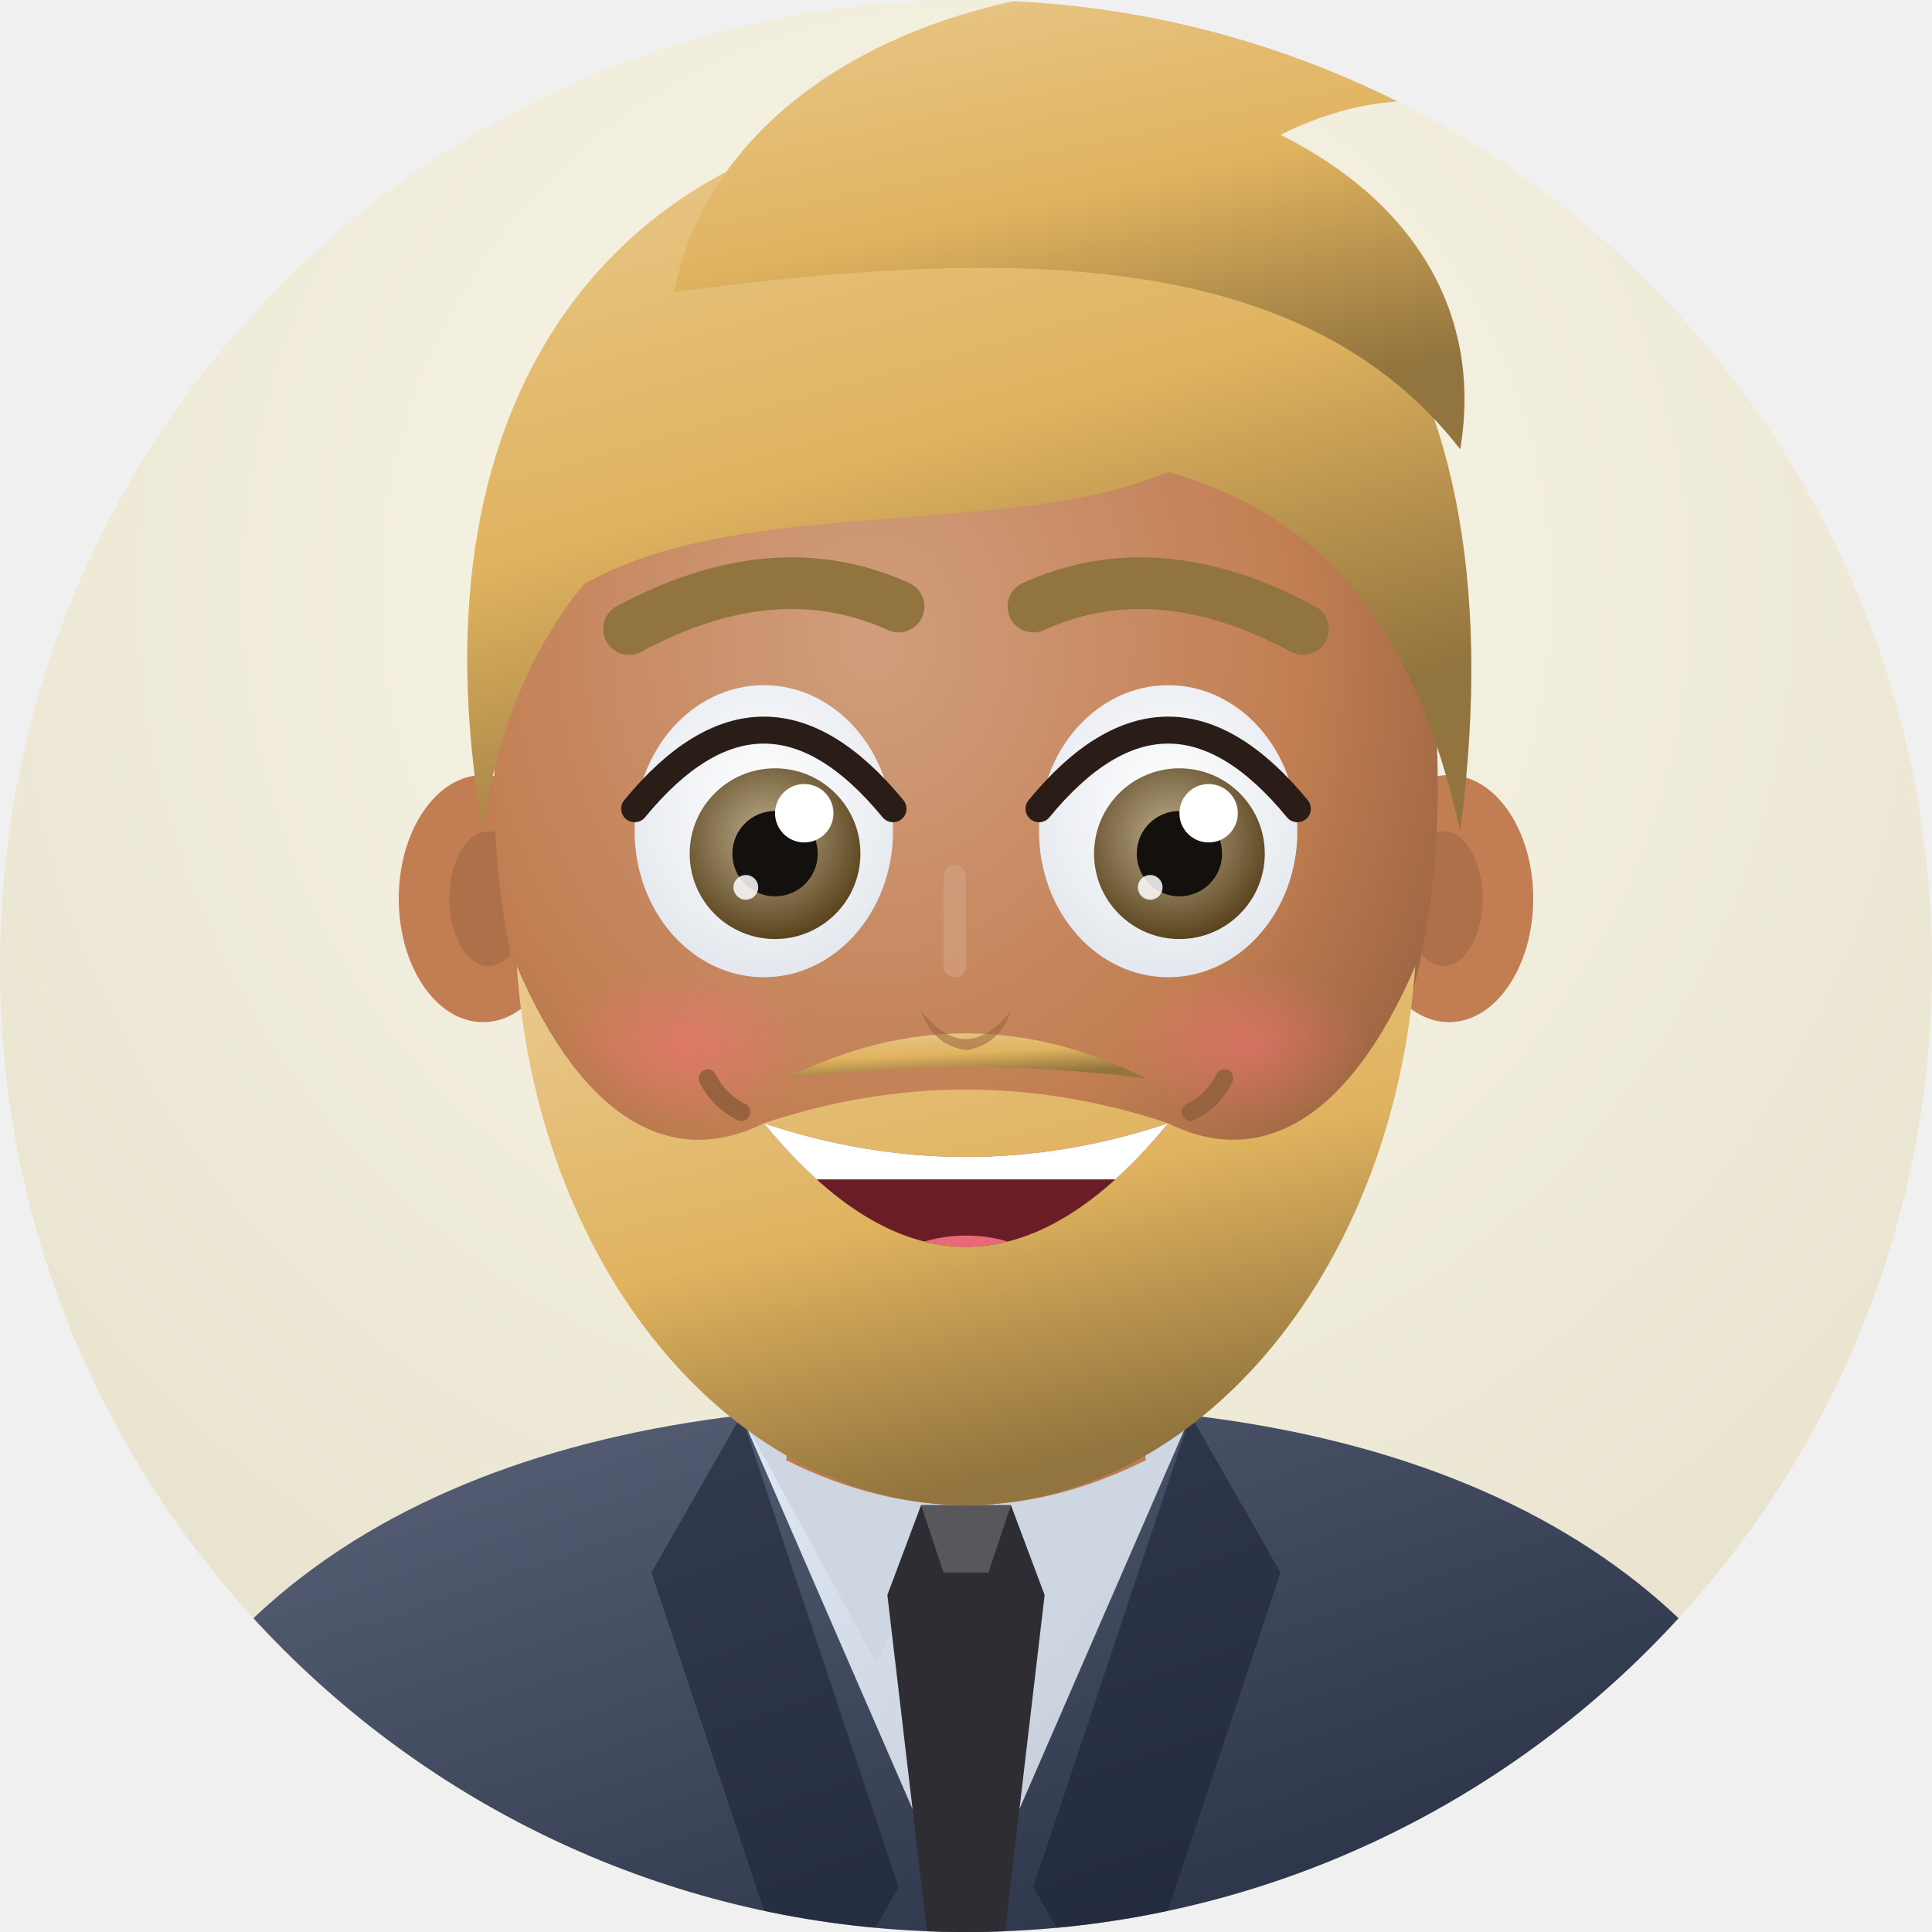
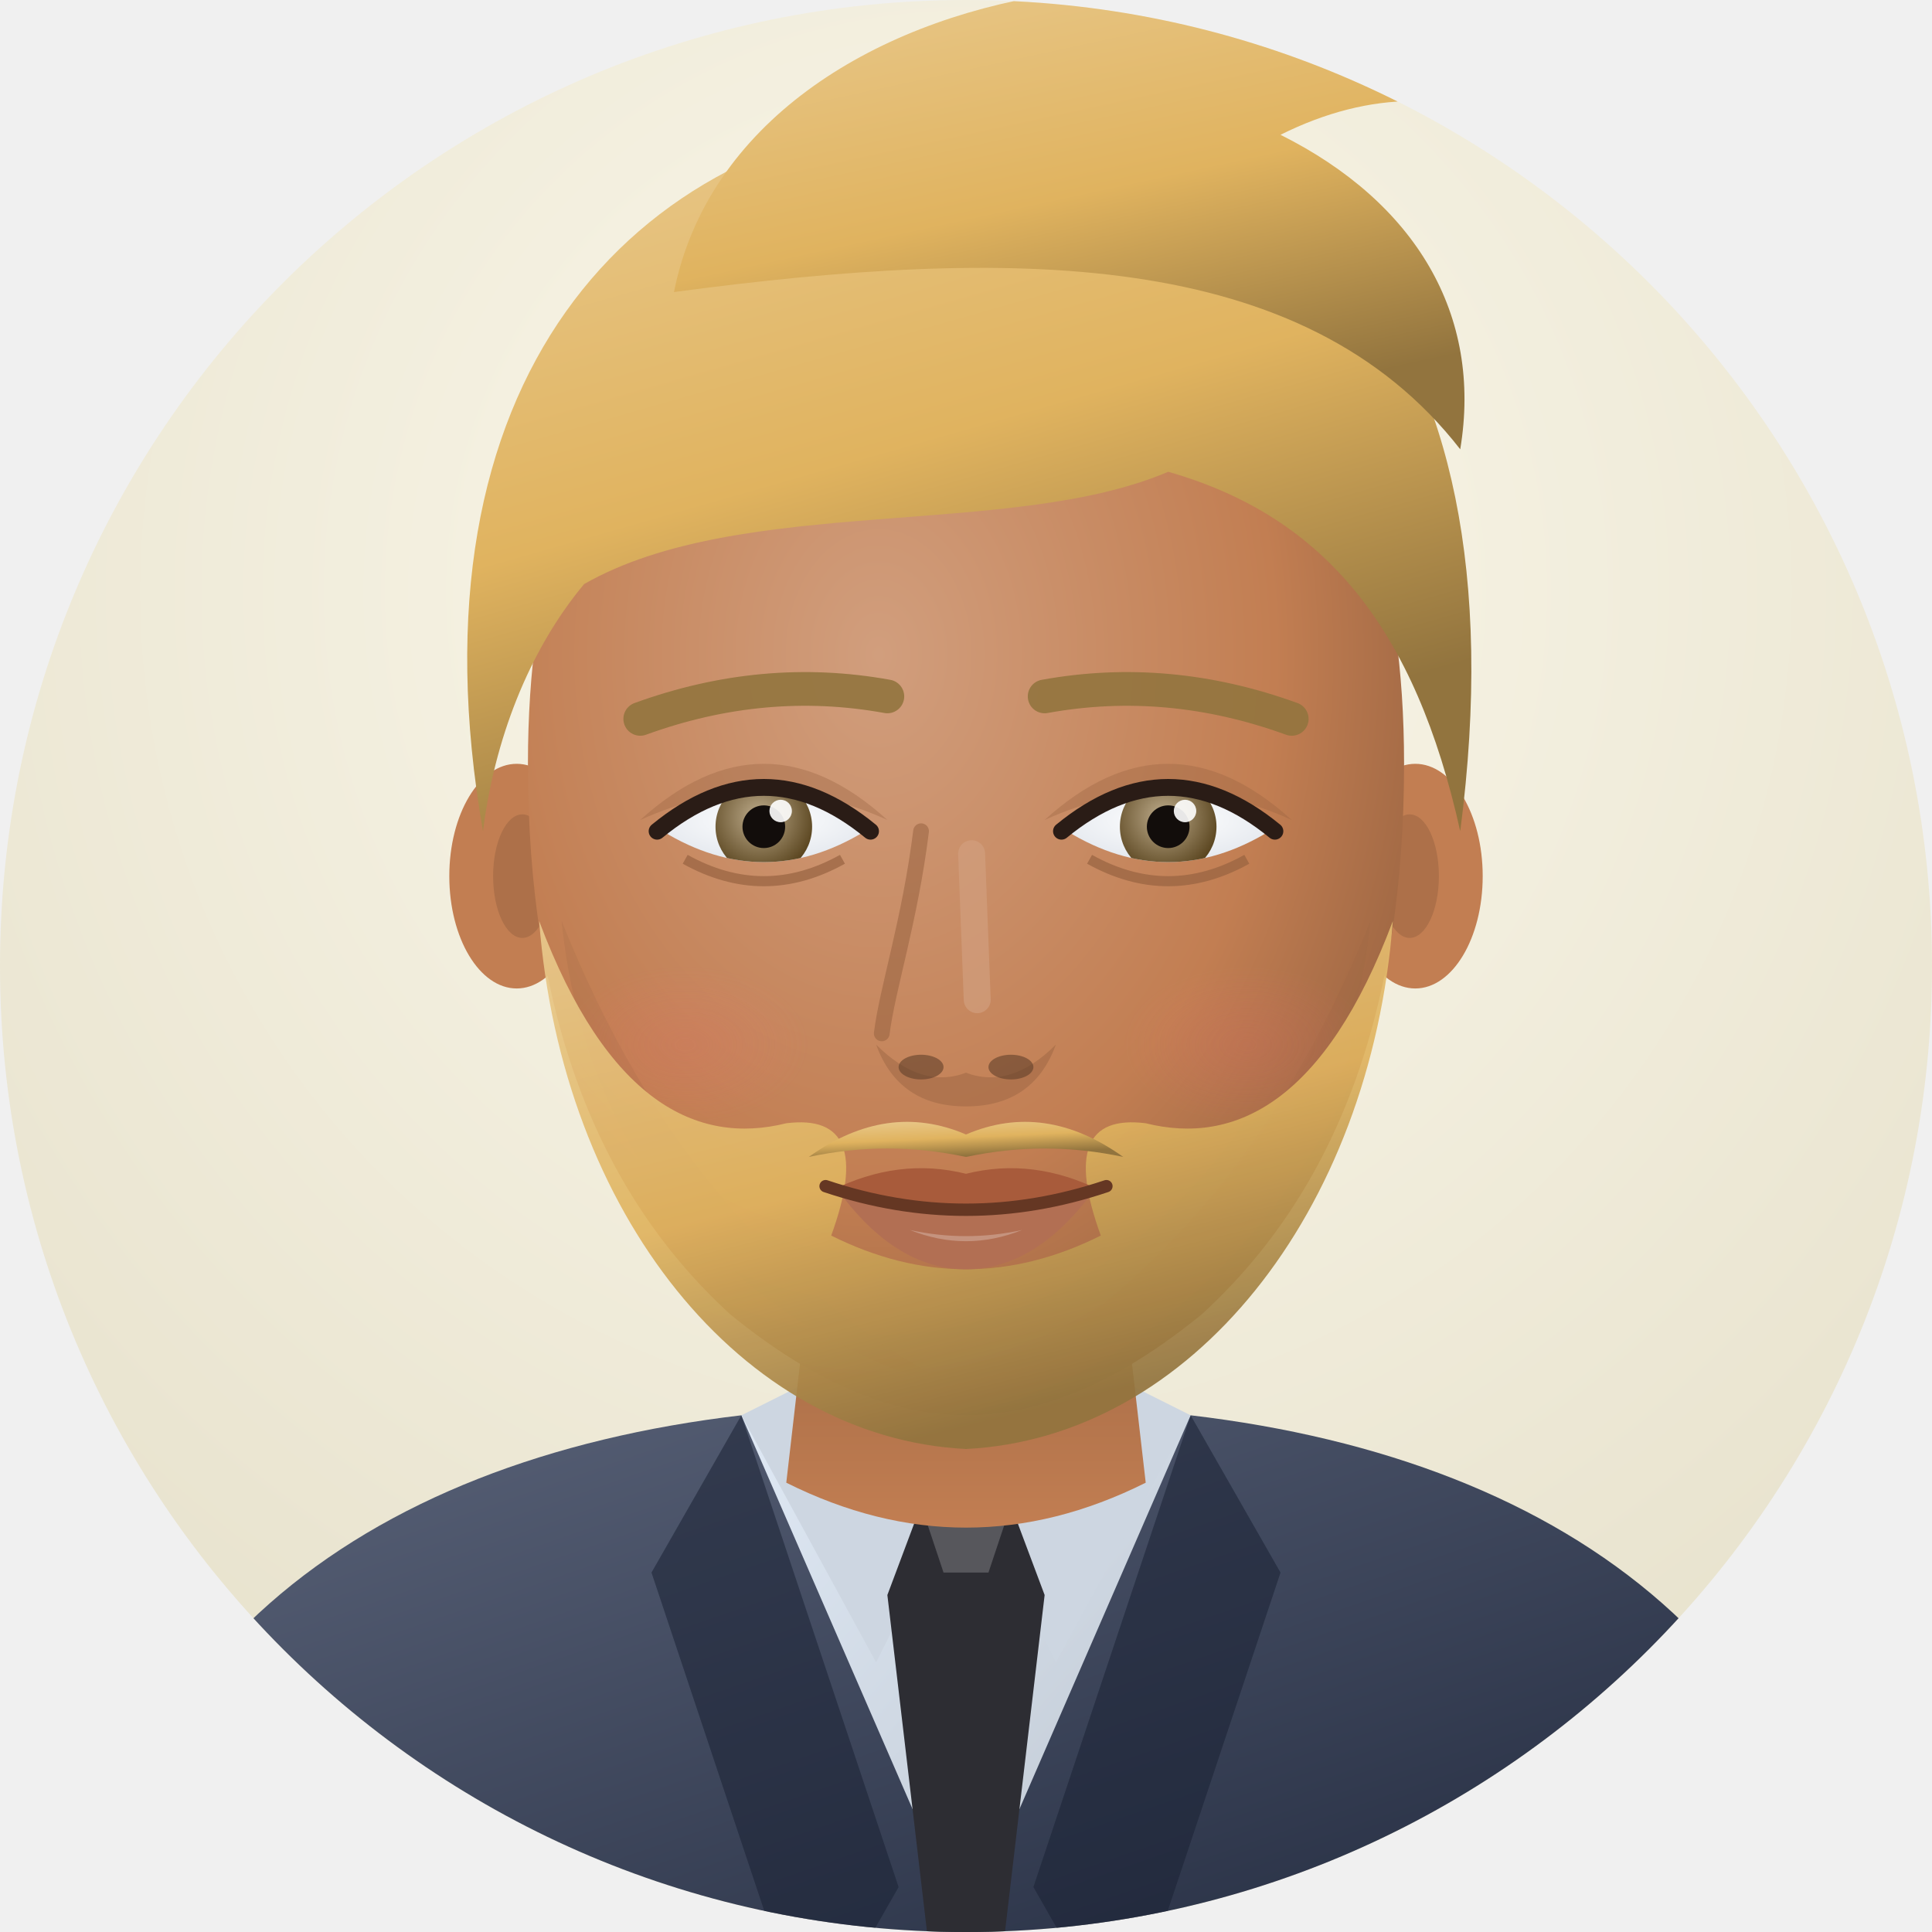
<svg xmlns="http://www.w3.org/2000/svg" viewBox="14 18 172 172" width="200" height="200">
  <defs>
    <radialGradient id="a40bg" cx="50%" cy="35%" r="75%">
      <stop offset="0" stop-color="#fbf8eb" />
      <stop offset="1" stop-color="#e3ddc6" />
    </radialGradient>
    <radialGradient id="a40skin" cx="40%" cy="35%" r="70%">
      <stop offset="0" stop-color="#d19e7d" />
      <stop offset=".65" stop-color="#c27e52" />
      <stop offset="1" stop-color="#976240" />
    </radialGradient>
    <linearGradient id="a40neck" x1="0" y1="0" x2="0" y2="1">
      <stop offset="0" stop-color="#976240" />
      <stop offset="1" stop-color="#c27e52" />
    </linearGradient>
    <linearGradient id="a40hair" x1="0" y1="0" x2=".4" y2="1">
      <stop offset="0" stop-color="#e9ca8f" />
      <stop offset=".55" stop-color="#e0b35f" />
      <stop offset="1" stop-color="#92743e" />
    </linearGradient>
    <linearGradient id="a40jacket" x1="0" y1="0" x2="1" y2="1">
      <stop offset="0" stop-color="#5c657b" />
      <stop offset="1" stop-color="#1b2337" />
    </linearGradient>
    <linearGradient id="a40shirt" x1="0" y1="0" x2="1" y2="1">
      <stop offset="0" stop-color="#dfe9f5" />
      <stop offset="1" stop-color="#bec6d0" />
    </linearGradient>
    <radialGradient id="a40iris" cx="45%" cy="40%" r="60%">
      <stop offset="0" stop-color="#bfad8d" />
      <stop offset="1" stop-color="#5a451f" />
    </radialGradient>
    <radialGradient id="a40blush" cx="50%" cy="50%" r="50%">
-       <stop offset="0" stop-color="#ff6f7d" stop-opacity=".45" />
+       <stop offset="0" stop-color="#e86a6a" stop-opacity=".18" />
      <stop offset="1" stop-color="#ff6f7d" stop-opacity="0" />
    </radialGradient>
    <radialGradient id="a40eyew" cx="50%" cy="40%" r="60%">
      <stop offset="0" stop-color="#ffffff" />
      <stop offset="1" stop-color="#e4e8ee" />
    </radialGradient>
    <clipPath id="a40c">
      <circle cx="100" cy="104" r="86" />
    </clipPath>
    <clipPath id="a40m">
      <path d="M82 118 Q100 140 118 118 Q100 124 82 118Z" />
    </clipPath>
  </defs>
  <g clip-path="url(#a40c)">
    <rect width="200" height="200" fill="url(#a40bg)" />
    <path fill="url(#a40jacket)" d="M20 200 C22 166 46 148 80 144 L120 144 C154 148 178 166 180 200Z" />
    <path fill="url(#a40shirt)" d="M80 144 L100 190 L120 144Z" />
    <path fill="#cdd6e1" d="M80 144 L92 166 L100 150 L108 166 L120 144 L112 140 L100 152 L88 140Z" />
    <path fill="#2d2d33" d="M96 152 L104 152 L107 160 L103 194 L97 194 L93 160Z" />
    <path fill="#57575c" d="M96 152 L104 152 L102 158 L98 158Z" />
    <path fill="#192133" d="M80 144 L94 186 L86 200 L72 158Z" opacity=".55" />
    <path fill="#192133" d="M120 144 L106 186 L114 200 L128 158Z" opacity=".55" />
-     <path fill="url(#a40neck)" d="M86 118 L114 118 L116 148 Q100 156 84 148Z" />
-     <ellipse cx="57" cy="98" rx="7.5" ry="11" fill="#c27e52" />
-     <ellipse cx="143" cy="98" rx="7.5" ry="11" fill="#c27e52" />
-     <ellipse cx="57.5" cy="98" rx="3.5" ry="6" fill="#976240" opacity=".5" />
-     <ellipse cx="142.5" cy="98" rx="3.5" ry="6" fill="#976240" opacity=".5" />
-     <path fill="url(#a40skin)" d="M58 88 C58 52 76 40 100 40 C124 40 142 52 142 88 C142 120 124 140 100 140 C76 140 58 120 58 88Z" />
+     <path fill="url(#a40neck)" d="M87 124 L113 124 L116 150 Q100 158 84 150Z" />
+     <ellipse cx="60" cy="96" rx="6" ry="10" fill="#c27e52" />
+     <ellipse cx="140" cy="96" rx="6" ry="10" fill="#c27e52" />
+     <ellipse cx="60.5" cy="96" rx="2.6" ry="5.5" fill="#976240" opacity=".5" />
+     <ellipse cx="139.5" cy="96" rx="2.6" ry="5.5" fill="#976240" opacity=".5" />
+     <path fill="url(#a40skin)" d="M61 86 C61 52 78 40 100 40 C122 40 139 52 139 86 C139 108 133 124 121 135 Q110 144 100 144 Q90 144 79 135 C67 124 61 108 61 86Z" />
+     <path fill="#976240" opacity=".18" d="M64 100 C66 120 78 136 100 142 C84 134 72 120 64 100Z M136 100 C134 120 122 136 100 142 C116 134 128 120 136 100Z" />
    <ellipse cx="75" cy="111" rx="11" ry="7" fill="url(#a40blush)" />
    <ellipse cx="125" cy="111" rx="11" ry="7" fill="url(#a40blush)" />
-     <path fill="url(#a40hair)" d="M60 104 C62 132 80 152 100 152 C120 152 138 132 140 104 C134 118 126 122 118 118 Q100 112 82 118 C74 122 66 118 60 104Z" />
-     <path fill="url(#a40hair)" d="M84 114 Q100 106 116 114 Q100 112 84 114Z" />
-     <ellipse cx="82" cy="92" rx="11.5" ry="13" fill="url(#a40eyew)" />
-     <circle cx="83" cy="94" r="7.6" fill="url(#a40iris)" />
-     <circle cx="83" cy="94" r="3.8" fill="#14100e" />
-     <circle cx="85.6" cy="90.4" r="2.6" fill="#ffffff" />
-     <circle cx="80.4" cy="97" r="1.1" fill="#ffffff" opacity=".85" />
-     <path fill="none" stroke="#2a1c16" stroke-width="2.4" stroke-linecap="round" d="M70.5 90 Q82 76 93.5 90" />
-     <ellipse cx="118" cy="92" rx="11.5" ry="13" fill="url(#a40eyew)" />
-     <circle cx="119" cy="94" r="7.6" fill="url(#a40iris)" />
-     <circle cx="119" cy="94" r="3.8" fill="#14100e" />
-     <circle cx="121.6" cy="90.4" r="2.6" fill="#ffffff" />
-     <circle cx="116.4" cy="97" r="1.1" fill="#ffffff" opacity=".85" />
-     <path fill="none" stroke="#2a1c16" stroke-width="2.4" stroke-linecap="round" d="M106.5 90 Q118 76 129.5 90" />
-     <path fill="none" stroke="#92743e" stroke-width="4.6" stroke-linecap="round" d="M70 74 Q83 67 94 72" />
-     <path fill="none" stroke="#92743e" stroke-width="4.6" stroke-linecap="round" d="M106 72 Q117 67 130 74" />
-     <path fill="#976240" opacity=".55" d="M96 108 Q100 113 104 108 Q103 111 100 111.5 Q97 111 96 108Z" />
-     <path fill="none" stroke="#d19e7d" stroke-width="2" stroke-linecap="round" opacity=".8" d="M99 96 L99 104" />
-     <path fill="#6b1d27" d="M82 118 Q100 140 118 118 Q100 124 82 118Z" />
-     <g clip-path="url(#a40m)">
-       <rect x="80" y="116" width="40" height="7" fill="#ffffff" />
-       <ellipse cx="100" cy="134" rx="9" ry="6" fill="#e86a78" />
+     <path fill="url(#a40hair)" opacity=".92" d="M62 100 C64 126 80 146 100 147 C120 146 136 126 138 100 C132 116 124 120 116 118 Q108 117 112 128 Q100 134 88 128 Q92 117 84 118 C76 120 68 116 62 100Z" />
+     <path fill="url(#a40hair)" d="M86 121 Q93 116 100 119 Q107 116 114 121 Q107 119.5 100 121 Q93 119.5 86 121Z" />
+     <path fill="#976240" opacity=".35" d="M71 91 Q82 81 93 91 Q82 86 71 91Z" />
+     <path fill="url(#a40eyew)" d="M73 92 Q82 85 91 92 Q82 97.5 73 92Z" />
+     <clipPath id="a40e82">
+       <path d="M73 92 Q82 85 91 92 Q82 97.5 73 92Z" />
+     </clipPath>
+     <g clip-path="url(#a40e82)">
+       <circle cx="82" cy="91.6" r="4.3" fill="url(#a40iris)" />
+       <circle cx="82" cy="91.6" r="1.9" fill="#120d0b" />
+       <circle cx="83.5" cy="90.2" r="1" fill="#ffffff" opacity=".9" />
    </g>
-     <path fill="none" stroke="#976240" stroke-width="1.6" stroke-linecap="round" d="M80 117 Q78 116 77 114 M120 117 Q122 116 123 114" />
+     <path fill="none" stroke="#2a1c16" stroke-width="1.5" stroke-linecap="round" d="M72.5 92 Q82 84.2 91.5 92" />
+     <path fill="none" stroke="#976240" stroke-width=".9" opacity=".7" d="M75 94.5 Q82 98.4 89 94.5" />
+     <path fill="#976240" opacity=".35" d="M107 91 Q118 81 129 91 Q118 86 107 91Z" />
+     <path fill="url(#a40eyew)" d="M109 92 Q118 85 127 92 Q118 97.5 109 92Z" />
+     <clipPath id="a40e118">
+       <path d="M109 92 Q118 85 127 92 Q118 97.5 109 92Z" />
+     </clipPath>
+     <g clip-path="url(#a40e118)">
+       <circle cx="118" cy="91.6" r="4.3" fill="url(#a40iris)" />
+       <circle cx="118" cy="91.6" r="1.9" fill="#120d0b" />
+       <circle cx="119.5" cy="90.2" r="1" fill="#ffffff" opacity=".9" />
+     </g>
+     <path fill="none" stroke="#2a1c16" stroke-width="1.5" stroke-linecap="round" d="M108.5 92 Q118 84.2 127.5 92" />
+     <path fill="none" stroke="#976240" stroke-width=".9" opacity=".7" d="M111 94.5 Q118 98.4 125 94.5" />
+     <path fill="none" stroke="#92743e" stroke-width="3" stroke-linecap="round" opacity=".9" d="M71 82 Q82 78 93 80" />
+     <path fill="none" stroke="#92743e" stroke-width="3" stroke-linecap="round" opacity=".9" d="M107 80 Q118 78 129 82" />
+     <path fill="none" stroke="#976240" stroke-width="1.4" stroke-linecap="round" opacity=".55" d="M96 92 C95 100 93 106 92.5 110" />
+     <path fill="none" stroke="#d19e7d" stroke-width="2.4" stroke-linecap="round" opacity=".7" d="M100.5 94 L101 107" />
+     <path fill="#976240" opacity=".45" d="M92 111 Q96 115 100 113.5 Q104 115 108 111 Q106 116.5 100 116.5 Q94 116.5 92 111Z" />
+     <ellipse cx="96" cy="113" rx="2" ry="1.1" fill="#613f29" opacity=".6" />
+     <ellipse cx="104" cy="113" rx="2" ry="1.1" fill="#613f29" opacity=".6" />
+     <path fill="#a85b3b" d="M88 124 Q94 121 100 122.5 Q106 121 112 124 Q106 125.5 100 125.5 Q94 125.5 88 124Z" />
+     <path fill="#b26f53" d="M89 124.5 Q100 126.5 111 124.5 Q106 131 100 131 Q94 131 89 124.5Z" />
+     <path fill="#ffffff" opacity=".25" d="M95 127.5 Q100 129.5 105 127.5 Q100 128.6 95 127.5Z" />
+     <path fill="none" stroke="#653723" stroke-width="1.1" stroke-linecap="round" d="M87.5 123.6 Q100 127.8 112.5 123.6" />
    <path fill="url(#a40hair)" d="M57 92 C50 52 70 30 98 28 C128 26 150 46 144 92 C140 74 132 64 118 60 C104 66 80 62 66 70 C61 76 58 84 57 92Z" />
    <path fill="url(#a40hair)" d="M74 44 C80 14 132 8 150 30 C144 26 136 26 128 30 C140 36 146 46 144 58 C130 40 104 40 74 44Z" />
  </g>
</svg>
